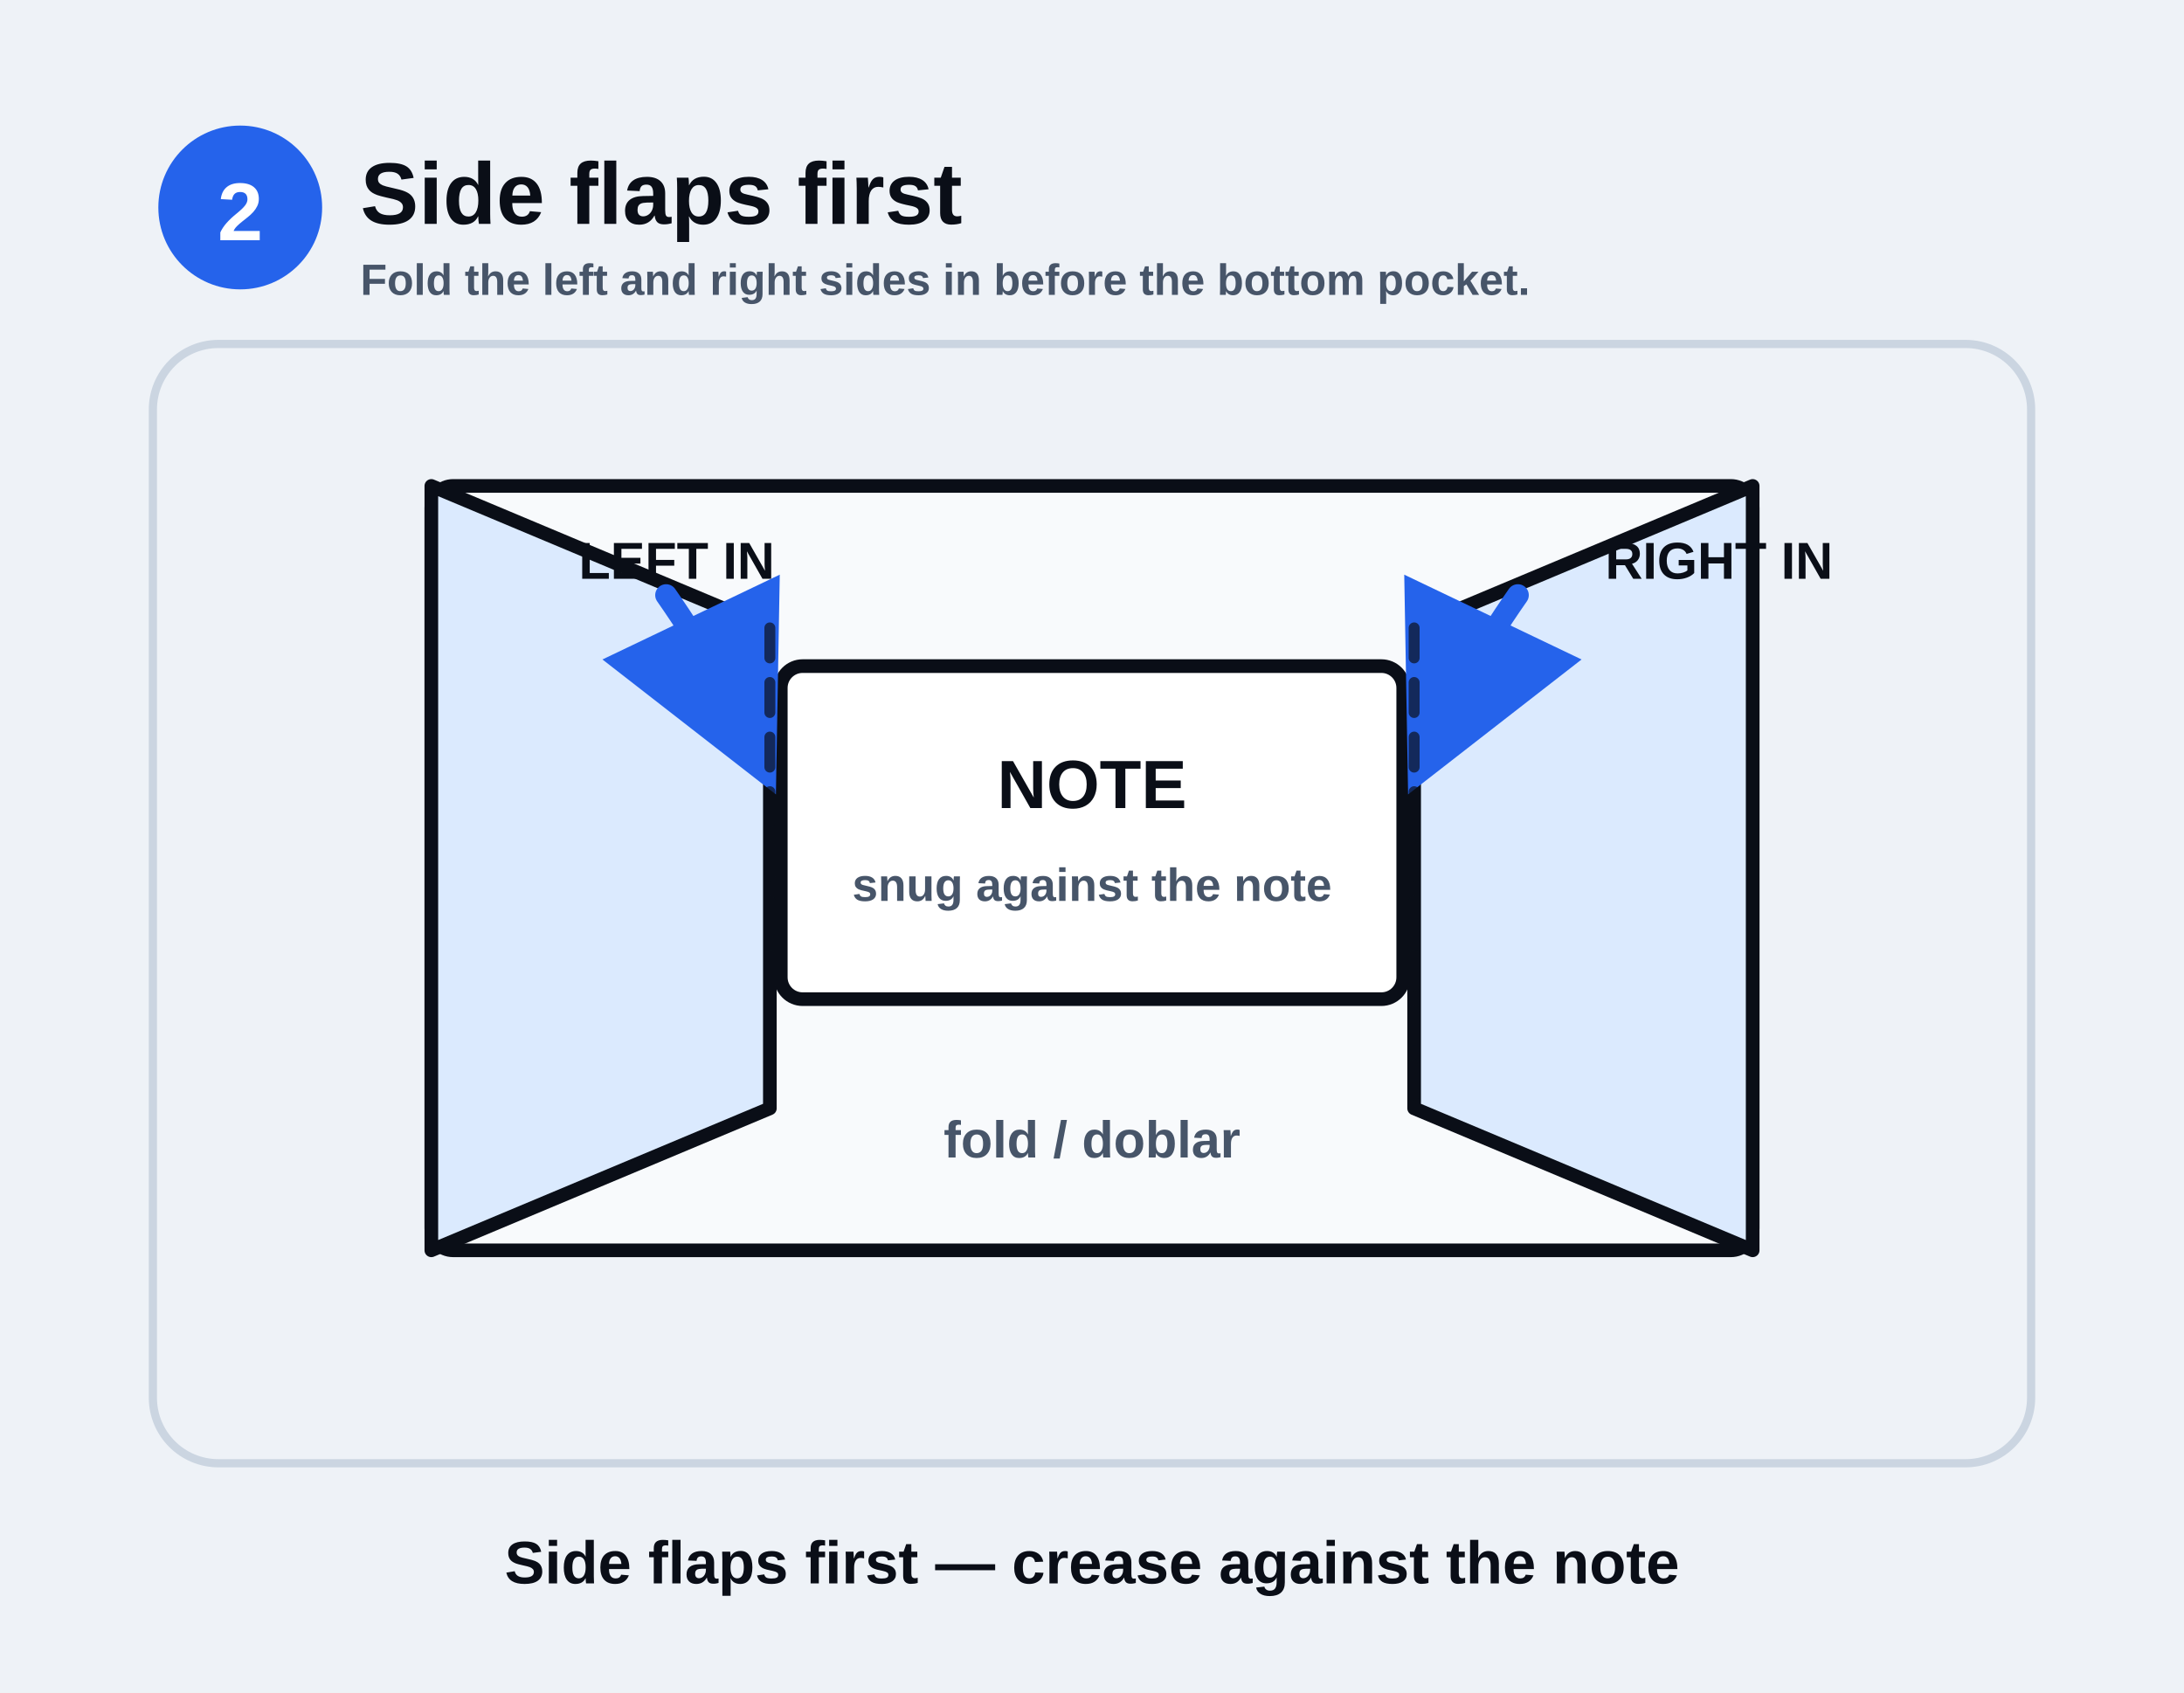
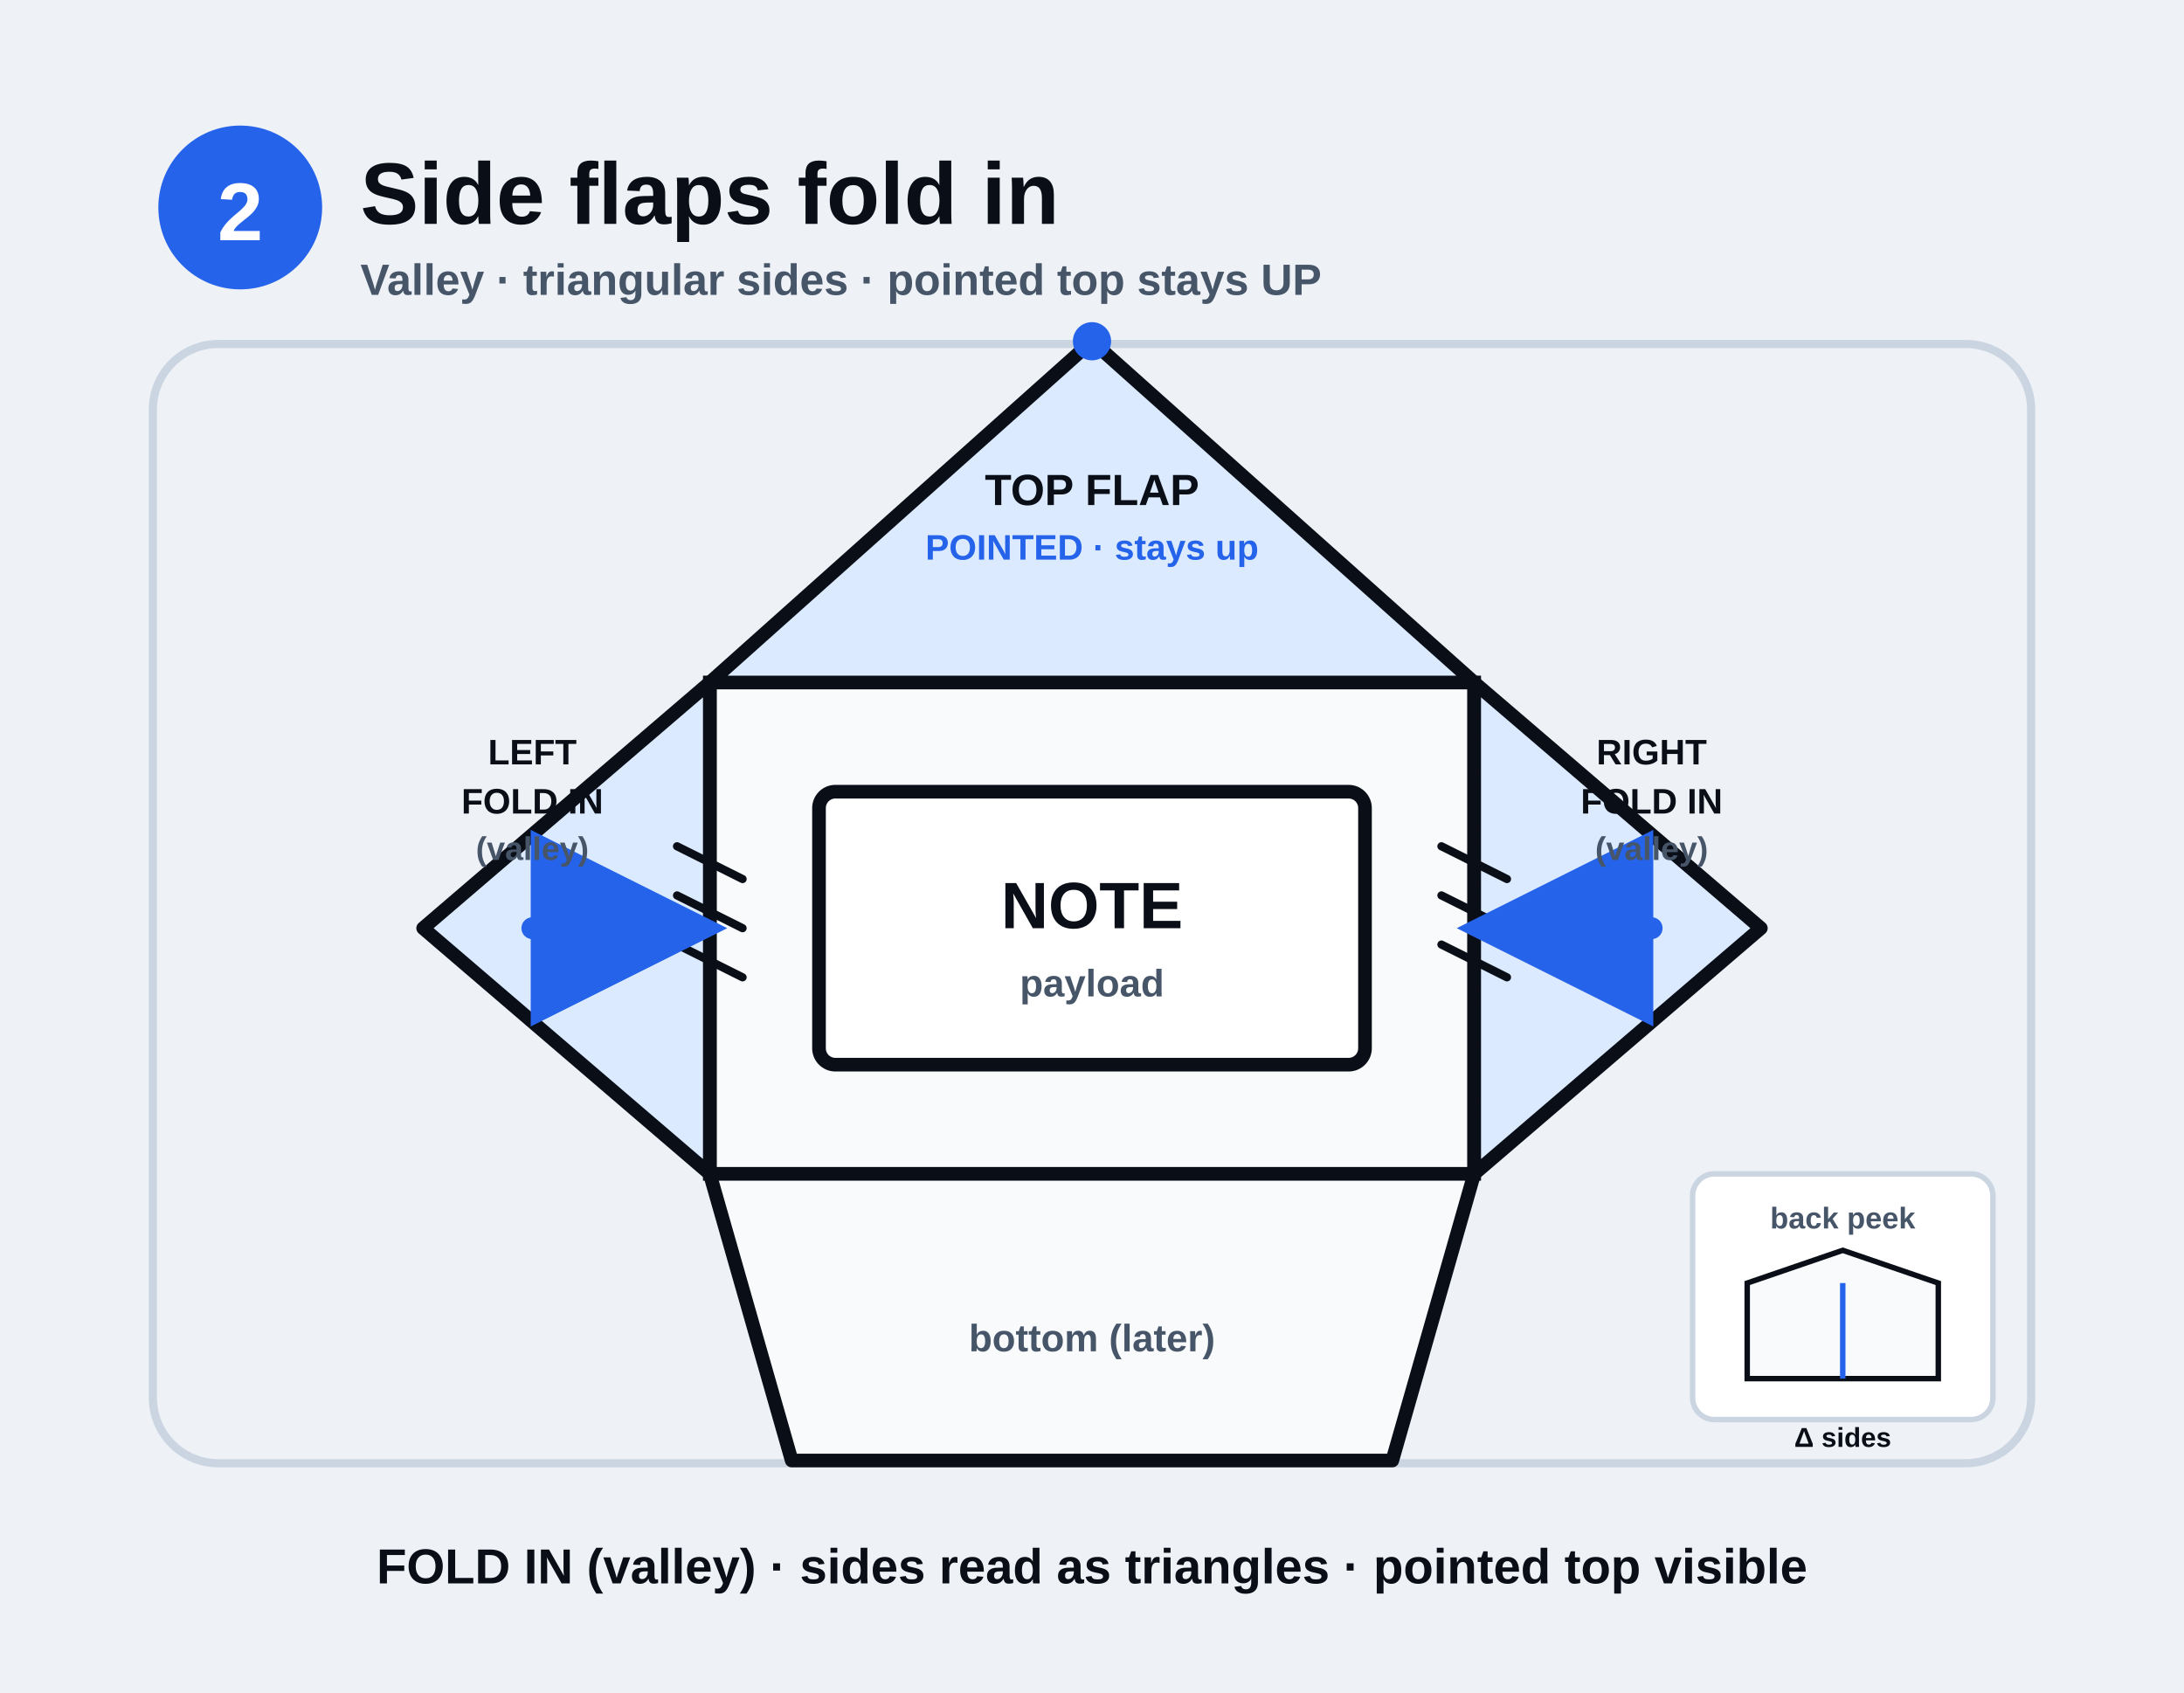
<svg xmlns="http://www.w3.org/2000/svg" width="800" height="620" viewBox="0 0 800 620" role="img" aria-labelledby="title desc">
  <defs>
    <marker id="arrow" viewBox="0 0 10 10" refX="8" refY="5" markerWidth="9" markerHeight="9" orient="auto-start-reverse">
      <path d="M 0 0 L 10 5 L 0 10 z" fill="#2563EB" />
    </marker>
-     <marker id="arrowInk" viewBox="0 0 10 10" refX="8" refY="5" markerWidth="9" markerHeight="9" orient="auto-start-reverse">
-       <path d="M 0 0 L 10 5 L 0 10 z" fill="#0A0E17" />
-     </marker>
    <style>
-         .ink { fill:#0A0E17; }
-         .label { font-family:Arial,Helvetica,sans-serif; font-weight:700; fill:#0A0E17; }
-         .small { font-family:Arial,Helvetica,sans-serif; font-weight:600; fill:#475569; }
-         .line { stroke:#0A0E17; stroke-width:5; stroke-linejoin:round; stroke-linecap:round; }
-         .crease { stroke:#0A0E17; stroke-width:4; stroke-dasharray:11 9; opacity:.68; stroke-linecap:round; }
-         .arrow { stroke:#2563EB; stroke-width:8; stroke-linecap:round; fill:none; marker-end:url(#arrow); }
-       </style>
+       .label { font-family:Arial,Helvetica,sans-serif; font-weight:700; fill:#0A0E17; }
+       .small { font-family:Arial,Helvetica,sans-serif; font-weight:600; fill:#475569; }
+       .crease { stroke:#0A0E17; stroke-width:4; stroke-dasharray:11 9; opacity:.68; stroke-linecap:round; fill:none; }
+       .arrow { stroke:#2563EB; stroke-width:8; stroke-linecap:round; fill:none; marker-end:url(#arrow); }
+     </style>
  </defs>
  <rect x="0" y="0" width="800" height="620" fill="#EEF2F7" />
  <circle cx="88" cy="76" r="30" fill="#2563EB" />
  <text x="88" y="88" text-anchor="middle" font-size="30" class="label" fill="#FFFFFF" style="fill:#FFFFFF">2</text>
-   <text x="132" y="82" font-size="32" class="label">Side flaps first</text>
-   <text x="132" y="108" font-size="16" class="small">Fold the left and right sides in before the bottom pocket.</text>
+   <text x="132" y="82" font-size="32" class="label">Side flaps fold in</text>
+   <text x="132" y="108" font-size="16" class="small">Valley · triangular sides · pointed top stays UP</text>
  <rect x="56" y="126" width="688" height="410" rx="24" fill="#EEF2F7" stroke="#CBD5E1" stroke-width="3" />
-   <rect x="158" y="178" width="484" height="280" rx="8" fill="#F8FAFC" class="line" />
-   <path d="M158 178 L282 230 L282 406 L158 458 Z" fill="#DBEAFE" class="line" />
-   <path d="M642 178 L518 230 L518 406 L642 458 Z" fill="#DBEAFE" class="line" />
-   <rect x="286" y="244" width="228" height="122" rx="8" fill="#FFFFFF" stroke="#0A0E17" stroke-width="5" />
-   <text x="400" y="296" text-anchor="middle" font-size="25" class="label">NOTE</text>
-   <text x="400" y="330" text-anchor="middle" font-size="17" class="small">snug against the note</text>
-   <path d="M244 218 C258 238 267 255 278 278" class="arrow" />
-   <path d="M556 218 C542 238 533 255 522 278" class="arrow" />
-   <line x1="282" y1="230" x2="282" y2="406" class="crease" />
-   <line x1="518" y1="230" x2="518" y2="406" class="crease" />
-   <text x="212" y="212" font-size="19" class="label">LEFT IN</text>
-   <text x="588" y="212" font-size="19" class="label">RIGHT IN</text>
-   <text x="400" y="424" text-anchor="middle" font-size="19" class="small">fold / doblar</text>
-   <text x="400" y="580" text-anchor="middle" font-size="22" class="label">Side flaps first — crease against the note</text>
+   <rect x="260" y="250" width="280" height="180" fill="#F8FAFC" stroke="#0A0E17" stroke-width="5" />
+   <polygon points="260,250 540,250 400,125" fill="#DBEAFE" stroke="#0A0E17" stroke-width="5" stroke-linejoin="round" />
+   <text x="400" y="185" text-anchor="middle" font-size="16" class="label">TOP FLAP</text>
+   <text x="400" y="205" text-anchor="middle" font-size="13" class="label" fill="#2563EB" style="fill:#2563EB">POINTED · stays up</text>
+   <circle cx="400" cy="125" r="7" fill="#2563EB" />
+   <polygon points="260,430 540,430 510,535 290,535" fill="#F8FAFC" stroke="#0A0E17" stroke-width="5" stroke-linejoin="round" />
+   <text x="400" y="495" text-anchor="middle" font-size="14" class="small">bottom (later)</text>
+   <polygon points="260,250 155,340 260,430" fill="#DBEAFE" stroke="#0A0E17" stroke-width="5" stroke-linejoin="round" />
+   <polygon points="540,250 645,340 540,430" fill="#DBEAFE" stroke="#0A0E17" stroke-width="5" stroke-linejoin="round" />
+   <line x1="260" y1="250" x2="260" y2="430" class="crease" />
+   <line x1="540" y1="250" x2="540" y2="430" class="crease" />
+   <rect x="300" y="290" width="200" height="100" rx="6" fill="#FFFFFF" stroke="#0A0E17" stroke-width="5" />
+   <text x="400" y="340" text-anchor="middle" font-size="24" class="label">NOTE</text>
+   <text x="400" y="365" text-anchor="middle" font-size="14" class="small">payload</text>
+   <g stroke="#0A0E17" stroke-width="3" stroke-linecap="round">
+     <line x1="248" y1="310" x2="272" y2="322" />
+     <line x1="248" y1="328" x2="272" y2="340" />
+     <line x1="248" y1="346" x2="272" y2="358" />
+     <line x1="528" y1="310" x2="552" y2="322" />
+     <line x1="528" y1="328" x2="552" y2="340" />
+     <line x1="528" y1="346" x2="552" y2="358" />
+   </g>
+   <path d="M195 340 H252" class="arrow" />
+   <path d="M605 340 H548" class="arrow" />
+   <text x="195" y="280" text-anchor="middle" font-size="13" class="label">LEFT</text>
+   <text x="195" y="298" text-anchor="middle" font-size="13" class="label">FOLD IN</text>
+   <text x="195" y="315" text-anchor="middle" font-size="12" class="small">(valley)</text>
+   <text x="605" y="280" text-anchor="middle" font-size="13" class="label">RIGHT</text>
+   <text x="605" y="298" text-anchor="middle" font-size="13" class="label">FOLD IN</text>
+   <text x="605" y="315" text-anchor="middle" font-size="12" class="small">(valley)</text>
+   <rect x="620" y="430" width="110" height="90" rx="8" fill="#FFFFFF" stroke="#CBD5E1" stroke-width="2" />
+   <text x="675" y="450" text-anchor="middle" font-size="11" class="small">back peek</text>
+   <polygon points="640,470 675,458 710,470 710,505 640,505" fill="#F8FAFC" stroke="#0A0E17" stroke-width="2" />
+   <line x1="675" y1="470" x2="675" y2="505" stroke="#2563EB" stroke-width="2" />
+   <text x="675" y="530" text-anchor="middle" font-size="10" class="label">Δ sides</text>
+   <text x="400" y="580" text-anchor="middle" font-size="18" class="label">FOLD IN (valley) · sides read as triangles · pointed top visible</text>
</svg>
